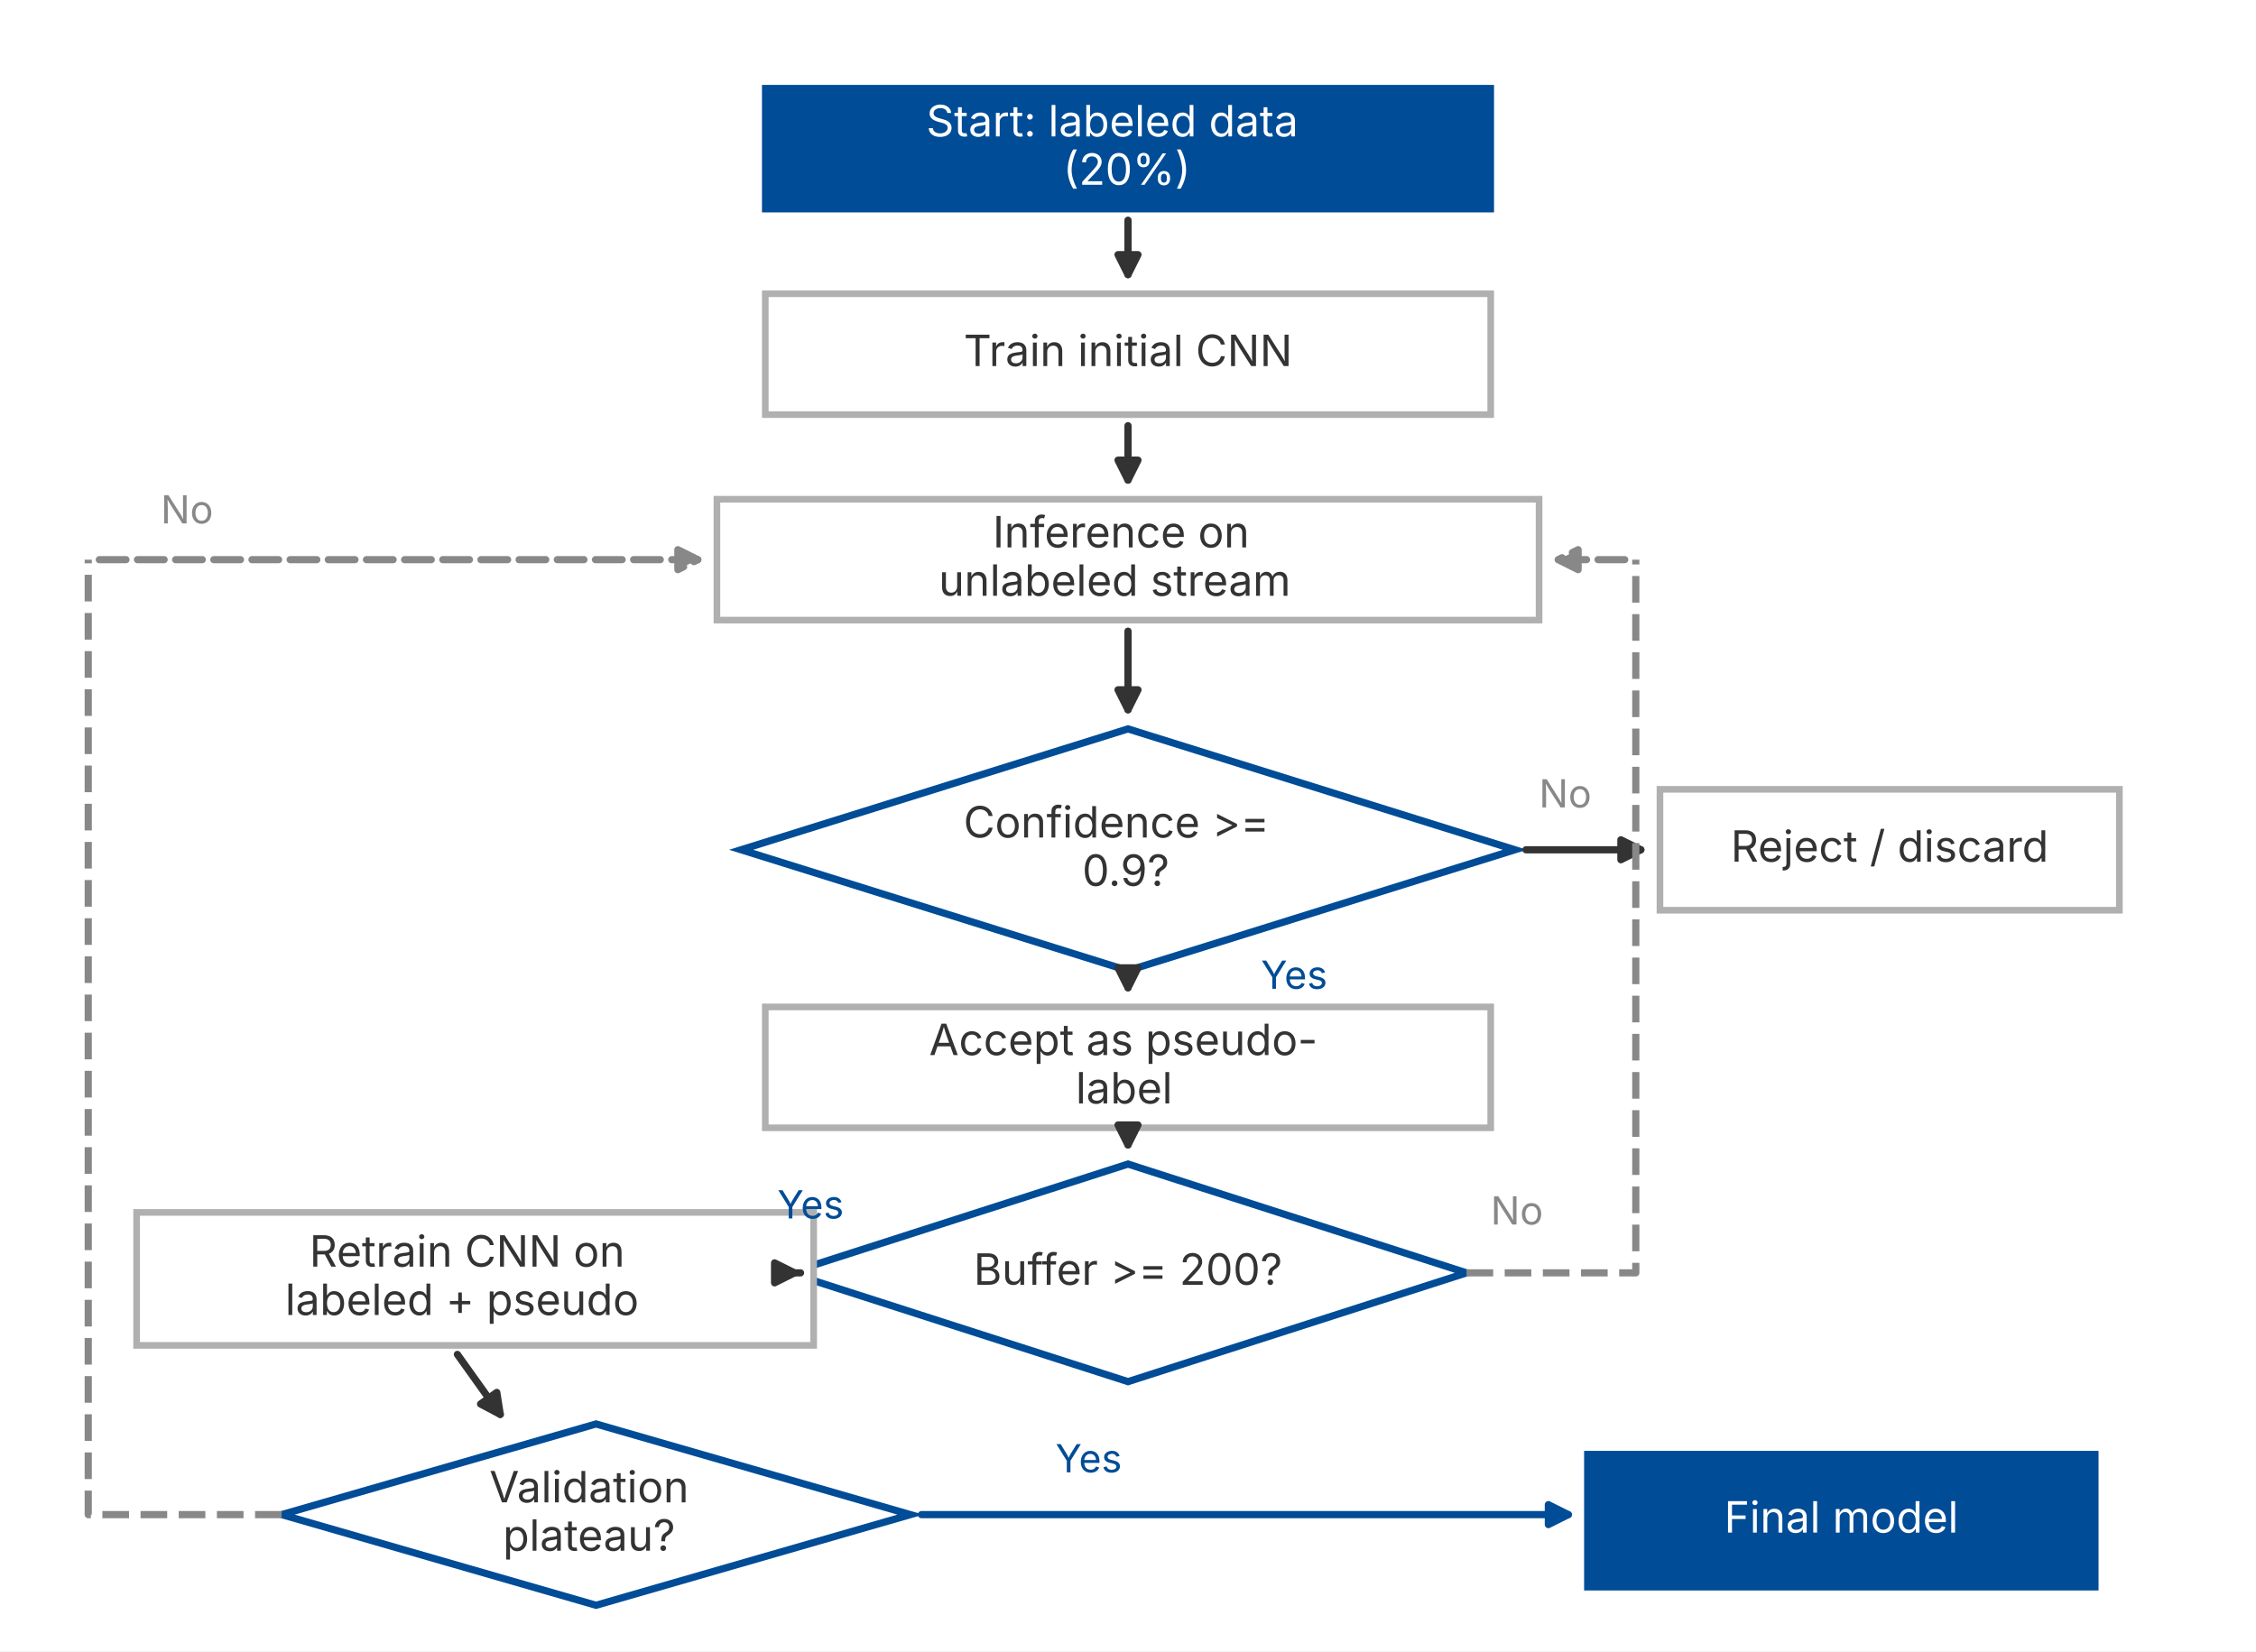
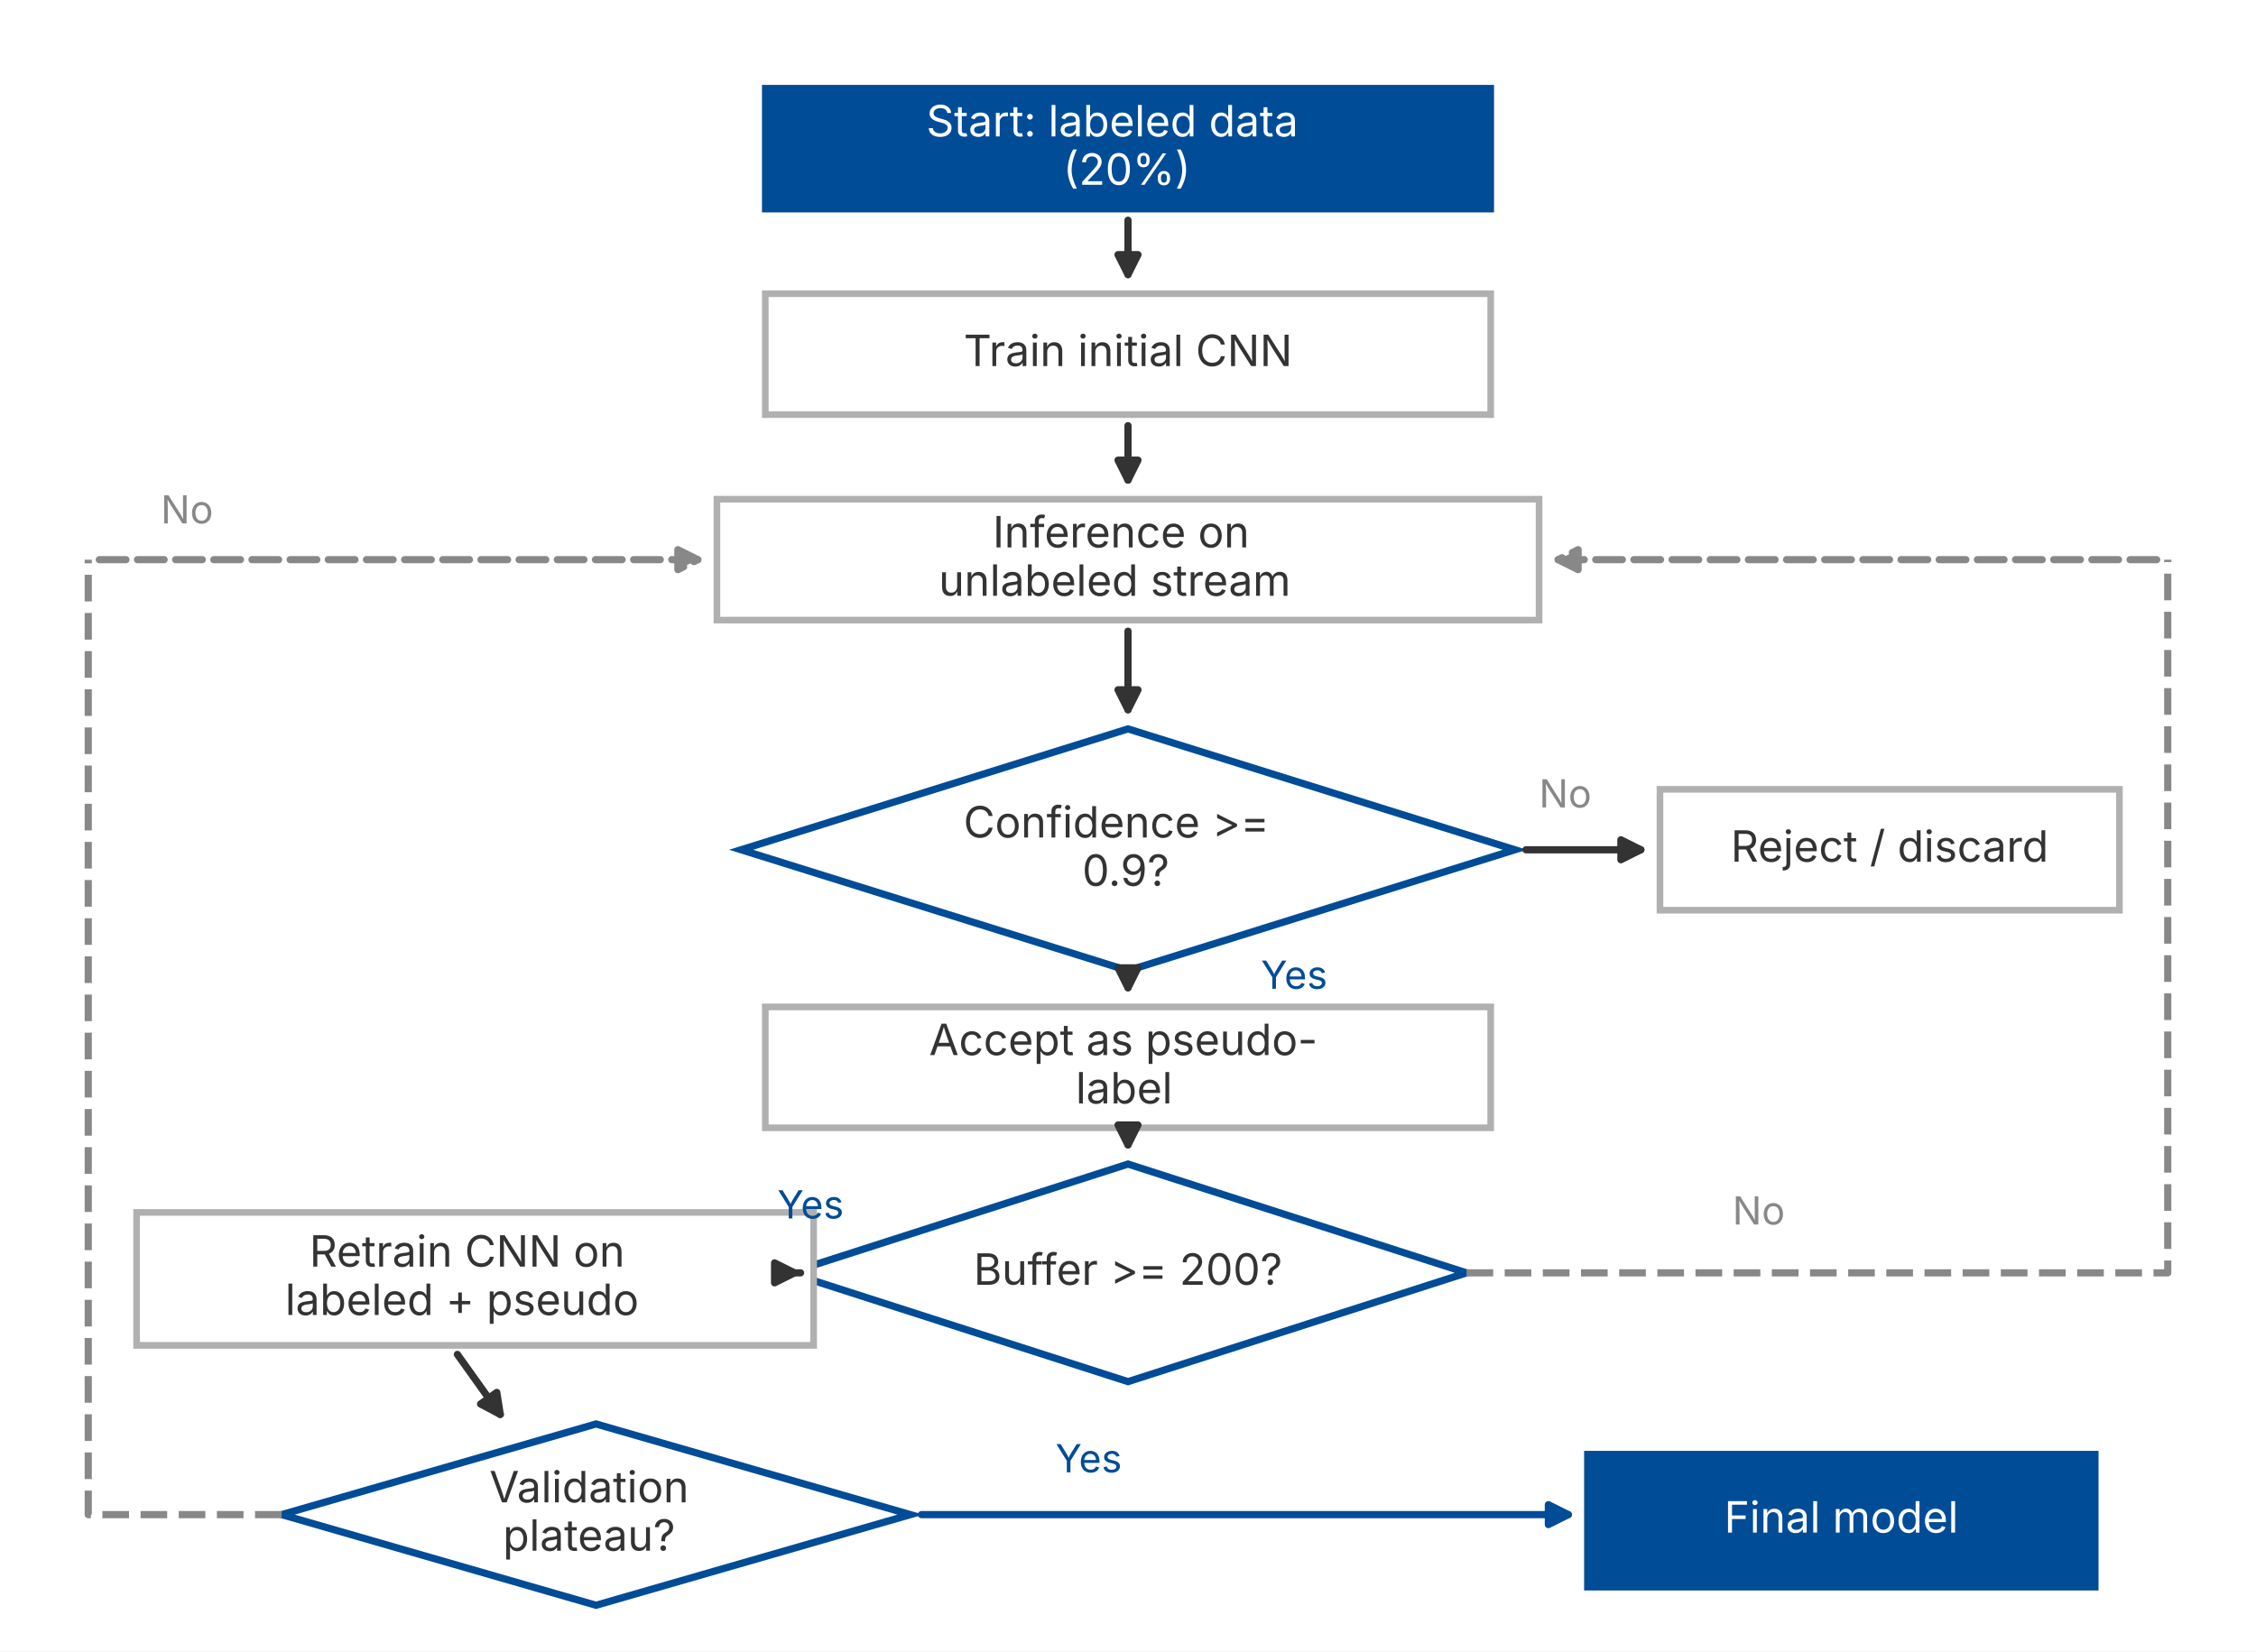
<svg xmlns="http://www.w3.org/2000/svg" width="407.282pt" height="298.148pt" viewBox="0 0 407.282 298.148" version="1.1">
  <defs>
    <style type="text/css">*{stroke-linejoin: round; stroke-linecap: butt}</style>
  </defs>
  <g id="figure_1">
    <g id="patch_1">
      <path d="M 0 298.148  L 407.282 298.148  L 407.282 0  L 0 0  z " style="fill: #ffffff" />
    </g>
    <g id="axes_1">
      <g id="patch_2">
-         <path d="M 138.161 37.757  L 269.121 37.757  L 269.121 15.931  L 138.161 15.931  z " clip-path="url(#pa887831122)" style="fill: #004c97; stroke: #004c97; stroke-width: 1.2; stroke-linejoin: miter" />
+         <path d="M 138.161 37.757  L 269.121 37.757  L 269.121 15.931  L 138.161 15.931  z " clip-path="url(#pa715b268a1)" style="fill: #004c97; stroke: #004c97; stroke-width: 1.2; stroke-linejoin: miter" />
      </g>
      <g id="patch_3">
-         <path d="M 138.161 74.863  L 269.121 74.863  L 269.121 53.036  L 138.161 53.036  z " clip-path="url(#pa887831122)" style="fill: #ffffff; stroke: #b0b0b0; stroke-width: 1.2; stroke-linejoin: miter" />
+         <path d="M 138.161 74.863  L 269.121 74.863  L 269.121 53.036  L 138.161 53.036  z " clip-path="url(#pa715b268a1)" style="fill: #ffffff; stroke: #b0b0b0; stroke-width: 1.2; stroke-linejoin: miter" />
      </g>
      <g id="patch_4">
-         <path d="M 129.43 111.969  L 277.852 111.969  L 277.852 90.142  L 129.43 90.142  z " clip-path="url(#pa887831122)" style="fill: #ffffff; stroke: #b0b0b0; stroke-width: 1.2; stroke-linejoin: miter" />
+         <path d="M 129.43 111.969  L 277.852 111.969  L 277.852 90.142  L 129.43 90.142  z " clip-path="url(#pa715b268a1)" style="fill: #ffffff; stroke: #b0b0b0; stroke-width: 1.2; stroke-linejoin: miter" />
      </g>
      <g id="patch_5">
-         <path d="M 203.641 131.613  L 273.487 153.439  L 203.641 175.266  L 133.795 153.439  z " clip-path="url(#pa887831122)" style="fill: #ffffff; stroke: #004c97; stroke-width: 1.3; stroke-linejoin: miter" />
+         <path d="M 203.641 131.613  L 273.487 153.439  L 203.641 175.266  L 133.795 153.439  z " clip-path="url(#pa715b268a1)" style="fill: #ffffff; stroke: #004c97; stroke-width: 1.3; stroke-linejoin: miter" />
      </g>
      <g id="patch_6">
-         <path d="M 138.161 203.641  L 269.121 203.641  L 269.121 181.814  L 138.161 181.814  z " clip-path="url(#pa887831122)" style="fill: #ffffff; stroke: #b0b0b0; stroke-width: 1.2; stroke-linejoin: miter" />
+         <path d="M 138.161 203.641  L 269.121 203.641  L 269.121 181.814  L 138.161 181.814  z " clip-path="url(#pa715b268a1)" style="fill: #ffffff; stroke: #b0b0b0; stroke-width: 1.2; stroke-linejoin: miter" />
      </g>
      <g id="patch_7">
-         <path d="M 299.679 164.353  L 382.62 164.353  L 382.62 142.526  L 299.679 142.526  z " clip-path="url(#pa887831122)" style="fill: #ffffff; stroke: #b0b0b0; stroke-width: 1.2; stroke-linejoin: miter" />
+         <path d="M 299.679 164.353  L 382.62 164.353  L 382.62 142.526  L 299.679 142.526  z " clip-path="url(#pa715b268a1)" style="fill: #ffffff; stroke: #b0b0b0; stroke-width: 1.2; stroke-linejoin: miter" />
      </g>
      <g id="patch_8">
-         <path d="M 203.641 210.189  L 264.756 229.833  L 203.641 249.477  L 142.526 229.833  z " clip-path="url(#pa887831122)" style="fill: #ffffff; stroke: #004c97; stroke-width: 1.3; stroke-linejoin: miter" />
+         <path d="M 203.641 210.189  L 264.756 229.833  L 203.641 249.477  L 142.526 229.833  z " clip-path="url(#pa715b268a1)" style="fill: #ffffff; stroke: #004c97; stroke-width: 1.3; stroke-linejoin: miter" />
      </g>
      <g id="patch_9">
-         <path d="M 24.661 242.929  L 146.891 242.929  L 146.891 218.92  L 24.661 218.92  z " clip-path="url(#pa887831122)" style="fill: #ffffff; stroke: #b0b0b0; stroke-width: 1.2; stroke-linejoin: miter" />
+         <path d="M 24.661 242.929  L 146.891 242.929  L 146.891 218.92  L 24.661 218.92  z " clip-path="url(#pa715b268a1)" style="fill: #ffffff; stroke: #b0b0b0; stroke-width: 1.2; stroke-linejoin: miter" />
      </g>
      <g id="patch_10">
-         <path d="M 107.603 257.117  L 164.353 273.487  L 107.603 289.857  L 50.854 273.487  z " clip-path="url(#pa887831122)" style="fill: #ffffff; stroke: #004c97; stroke-width: 1.3; stroke-linejoin: miter" />
+         <path d="M 107.603 257.117  L 164.353 273.487  L 107.603 289.857  L 50.854 273.487  z " clip-path="url(#pa715b268a1)" style="fill: #ffffff; stroke: #004c97; stroke-width: 1.3; stroke-linejoin: miter" />
      </g>
      <g id="patch_11">
-         <path d="M 286.583 286.583  L 378.255 286.583  L 378.255 262.573  L 286.583 262.573  z " clip-path="url(#pa887831122)" style="fill: #004c97; stroke: #004c97; stroke-width: 1.2; stroke-linejoin: miter" />
+         <path d="M 286.583 286.583  L 378.255 286.583  L 378.255 262.573  L 286.583 262.573  z " clip-path="url(#pa715b268a1)" style="fill: #004c97; stroke: #004c97; stroke-width: 1.2; stroke-linejoin: miter" />
      </g>
      <g id="patch_12">
-         <path d="M 203.641 39.761  Q 203.641 45.399 203.641 49.583  " clip-path="url(#pa887831122)" style="fill: none; stroke: #333333; stroke-width: 1.3; stroke-linecap: round" />
-         <path d="M 205.441 45.983  L 203.641 49.583  L 201.841 45.983  z " clip-path="url(#pa887831122)" style="fill: #333333; stroke: #333333; stroke-width: 1.3; stroke-linecap: round" />
+         <path d="M 203.641 39.761  Q 203.641 45.399 203.641 49.583  " clip-path="url(#pa715b268a1)" style="fill: none; stroke: #333333; stroke-width: 1.3; stroke-linecap: round" />
+         <path d="M 205.441 45.983  L 203.641 49.583  L 201.841 45.983  z " clip-path="url(#pa715b268a1)" style="fill: #333333; stroke: #333333; stroke-width: 1.3; stroke-linecap: round" />
      </g>
      <g id="patch_13">
-         <path d="M 203.641 76.866  Q 203.641 82.504 203.641 86.689  " clip-path="url(#pa887831122)" style="fill: none; stroke: #333333; stroke-width: 1.3; stroke-linecap: round" />
-         <path d="M 205.441 83.089  L 203.641 86.689  L 201.841 83.089  z " clip-path="url(#pa887831122)" style="fill: #333333; stroke: #333333; stroke-width: 1.3; stroke-linecap: round" />
+         <path d="M 203.641 76.866  Q 203.641 82.504 203.641 86.689  " clip-path="url(#pa715b268a1)" style="fill: none; stroke: #333333; stroke-width: 1.3; stroke-linecap: round" />
+         <path d="M 205.441 83.089  L 203.641 86.689  L 201.841 83.089  z " clip-path="url(#pa715b268a1)" style="fill: #333333; stroke: #333333; stroke-width: 1.3; stroke-linecap: round" />
      </g>
      <g id="patch_14">
-         <path d="M 203.641 113.968  Q 203.641 121.789 203.641 128.156  " clip-path="url(#pa887831122)" style="fill: none; stroke: #333333; stroke-width: 1.3; stroke-linecap: round" />
-         <path d="M 205.441 124.556  L 203.641 128.156  L 201.841 124.556  z " clip-path="url(#pa887831122)" style="fill: #333333; stroke: #333333; stroke-width: 1.3; stroke-linecap: round" />
+         <path d="M 203.641 113.968  Q 203.641 121.789 203.641 128.156  " clip-path="url(#pa715b268a1)" style="fill: none; stroke: #333333; stroke-width: 1.3; stroke-linecap: round" />
+         <path d="M 205.441 124.556  L 203.641 128.156  L 201.841 124.556  z " clip-path="url(#pa715b268a1)" style="fill: #333333; stroke: #333333; stroke-width: 1.3; stroke-linecap: round" />
      </g>
      <g id="patch_15">
-         <path d="M 203.641 177.264  Q 203.641 178.537 203.641 178.357  " clip-path="url(#pa887831122)" style="fill: none; stroke: #333333; stroke-width: 1.3; stroke-linecap: round" />
-         <path d="M 205.441 174.757  L 203.641 178.357  L 201.841 174.757  z " clip-path="url(#pa887831122)" style="fill: #333333; stroke: #333333; stroke-width: 1.3; stroke-linecap: round" />
+         <path d="M 203.641 177.264  Q 203.641 178.537 203.641 178.357  " clip-path="url(#pa715b268a1)" style="fill: none; stroke: #333333; stroke-width: 1.3; stroke-linecap: round" />
+         <path d="M 205.441 174.757  L 203.641 178.357  L 201.841 174.757  z " clip-path="url(#pa715b268a1)" style="fill: #333333; stroke: #333333; stroke-width: 1.3; stroke-linecap: round" />
      </g>
      <g id="patch_16">
-         <path d="M 203.641 205.639  Q 203.641 206.912 203.641 206.732  " clip-path="url(#pa887831122)" style="fill: none; stroke: #333333; stroke-width: 1.3; stroke-linecap: round" />
-         <path d="M 205.441 203.132  L 203.641 206.732  L 201.841 203.132  z " clip-path="url(#pa887831122)" style="fill: #333333; stroke: #333333; stroke-width: 1.3; stroke-linecap: round" />
+         <path d="M 203.641 205.639  Q 203.641 206.912 203.641 206.732  " clip-path="url(#pa715b268a1)" style="fill: none; stroke: #333333; stroke-width: 1.3; stroke-linecap: round" />
+         <path d="M 205.441 203.132  L 203.641 206.732  L 201.841 203.132  z " clip-path="url(#pa715b268a1)" style="fill: #333333; stroke: #333333; stroke-width: 1.3; stroke-linecap: round" />
      </g>
      <g id="patch_17">
-         <path d="M 144.525 229.833  Q 144.708 229.833 143.437 229.833  " clip-path="url(#pa887831122)" style="fill: none; stroke: #333333; stroke-width: 1.3; stroke-linecap: round" />
-         <path d="M 139.837 228.033  L 143.437 229.833  L 139.837 231.633  z " clip-path="url(#pa887831122)" style="fill: #333333; stroke: #333333; stroke-width: 1.3; stroke-linecap: round" />
+         <path d="M 144.525 229.833  Q 144.708 229.833 143.437 229.833  " clip-path="url(#pa715b268a1)" style="fill: none; stroke: #333333; stroke-width: 1.3; stroke-linecap: round" />
+         <path d="M 139.837 228.033  L 143.437 229.833  L 139.837 231.633  z " clip-path="url(#pa715b268a1)" style="fill: #333333; stroke: #333333; stroke-width: 1.3; stroke-linecap: round" />
      </g>
      <g id="patch_18">
-         <path d="M 82.575 244.559  Q 86.868 250.569 90.316 255.396  " clip-path="url(#pa887831122)" style="fill: none; stroke: #333333; stroke-width: 1.3; stroke-linecap: round" />
-         <path d="M 89.688 251.42  L 90.316 255.396  L 86.759 253.513  z " clip-path="url(#pa887831122)" style="fill: #333333; stroke: #333333; stroke-width: 1.3; stroke-linecap: round" />
+         <path d="M 82.575 244.559  Q 86.868 250.569 90.316 255.396  " clip-path="url(#pa715b268a1)" style="fill: none; stroke: #333333; stroke-width: 1.3; stroke-linecap: round" />
+         <path d="M 89.688 251.42  L 90.316 255.396  L 86.759 253.513  z " clip-path="url(#pa715b268a1)" style="fill: #333333; stroke: #333333; stroke-width: 1.3; stroke-linecap: round" />
      </g>
      <g id="patch_19">
-         <path d="M 166.356 273.487  Q 225.469 273.487 283.13 273.487  " clip-path="url(#pa887831122)" style="fill: none; stroke: #004c97; stroke-width: 1.3; stroke-linecap: round" />
-         <path d="M 279.53 271.687  L 283.13 273.487  L 279.53 275.287  z " clip-path="url(#pa887831122)" style="fill: #004c97; stroke: #004c97; stroke-width: 1.3; stroke-linecap: round" />
+         <path d="M 166.356 273.487  Q 225.469 273.487 283.13 273.487  " clip-path="url(#pa715b268a1)" style="fill: none; stroke: #004c97; stroke-width: 1.3; stroke-linecap: round" />
+         <path d="M 279.53 271.687  L 283.13 273.487  L 279.53 275.287  z " clip-path="url(#pa715b268a1)" style="fill: #004c97; stroke: #004c97; stroke-width: 1.3; stroke-linecap: round" />
      </g>
      <g id="patch_20">
-         <path d="M 17.929 101.055  Q 72.681 101.055 125.979 101.055  " clip-path="url(#pa887831122)" style="fill: none; stroke-dasharray: 4.81,2.08; stroke-dashoffset: 0; stroke: #888888; stroke-width: 1.3; stroke-linecap: round" />
-         <path d="M 122.379 99.255  L 125.979 101.055  L 122.379 102.855  z " clip-path="url(#pa887831122)" style="fill: #888888; stroke-dasharray: 4.81,2.08; stroke-dashoffset: 0; stroke: #888888; stroke-width: 1.3; stroke-linecap: round" />
+         <path d="M 17.929 101.055  Q 72.681 101.055 125.979 101.055  " clip-path="url(#pa715b268a1)" style="fill: none; stroke-dasharray: 4.81,2.08; stroke-dashoffset: 0; stroke: #888888; stroke-width: 1.3; stroke-linecap: round" />
+         <path d="M 122.379 99.255  L 125.979 101.055  L 122.379 102.855  z " clip-path="url(#pa715b268a1)" style="fill: #888888; stroke-dasharray: 4.81,2.08; stroke-dashoffset: 0; stroke: #888888; stroke-width: 1.3; stroke-linecap: round" />
      </g>
      <g id="patch_21">
-         <path d="M 293.314 101.055  Q 286.581 101.055 281.302 101.055  " clip-path="url(#pa887831122)" style="fill: none; stroke-dasharray: 4.81,2.08; stroke-dashoffset: 0; stroke: #888888; stroke-width: 1.3; stroke-linecap: round" />
-         <path d="M 284.902 102.855  L 281.302 101.055  L 284.902 99.255  z " clip-path="url(#pa887831122)" style="fill: #888888; stroke-dasharray: 4.81,2.08; stroke-dashoffset: 0; stroke: #888888; stroke-width: 1.3; stroke-linecap: round" />
+         <path d="M 389.353 101.055  Q 334.601 101.055 281.303 101.055  " clip-path="url(#pa715b268a1)" style="fill: none; stroke-dasharray: 4.81,2.08; stroke-dashoffset: 0; stroke: #888888; stroke-width: 1.3; stroke-linecap: round" />
+         <path d="M 284.903 102.855  L 281.303 101.055  L 284.903 99.255  z " clip-path="url(#pa715b268a1)" style="fill: #888888; stroke-dasharray: 4.81,2.08; stroke-dashoffset: 0; stroke: #888888; stroke-width: 1.3; stroke-linecap: round" />
      </g>
      <g id="patch_22">
-         <path d="M 275.485 153.439  Q 286.582 153.439 296.226 153.439  " clip-path="url(#pa887831122)" style="fill: none; stroke: #333333; stroke-width: 1.3; stroke-linecap: round" />
-         <path d="M 292.626 151.639  L 296.226 153.439  L 292.626 155.239  z " clip-path="url(#pa887831122)" style="fill: #333333; stroke: #333333; stroke-width: 1.3; stroke-linecap: round" />
+         <path d="M 275.485 153.439  Q 286.582 153.439 296.226 153.439  " clip-path="url(#pa715b268a1)" style="fill: none; stroke: #333333; stroke-width: 1.3; stroke-linecap: round" />
+         <path d="M 292.626 151.639  L 296.226 153.439  L 292.626 155.239  z " clip-path="url(#pa715b268a1)" style="fill: #333333; stroke: #333333; stroke-width: 1.3; stroke-linecap: round" />
      </g>
      <g id="line2d_1">
-         <path d="M 50.854 273.487  L 15.931 273.487  L 15.931 101.055  " clip-path="url(#pa887831122)" style="fill: none; stroke-dasharray: 4.81,2.08; stroke-dashoffset: 0; stroke: #888888; stroke-width: 1.3" />
+         <path d="M 50.854 273.487  L 15.931 273.487  L 15.931 101.055  " clip-path="url(#pa715b268a1)" style="fill: none; stroke-dasharray: 4.81,2.08; stroke-dashoffset: 0; stroke: #888888; stroke-width: 1.3" />
      </g>
      <g id="line2d_2">
-         <path d="M 264.756 229.833  L 295.313 229.833  L 295.313 101.055  " clip-path="url(#pa887831122)" style="fill: none; stroke-dasharray: 4.81,2.08; stroke-dashoffset: 0; stroke: #888888; stroke-width: 1.3" />
+         <path d="M 264.756 229.833  L 391.351 229.833  L 391.351 101.055  " clip-path="url(#pa715b268a1)" style="fill: none; stroke-dasharray: 4.81,2.08; stroke-dashoffset: 0; stroke: #888888; stroke-width: 1.3" />
      </g>
      <g id="text_1">
        <text style="font-size: 7.8px; font-family: 'Inter', 'Helvetica', 'Arial', 'DejaVu Sans', sans-serif; fill: #ffffff" transform="translate(167.2284 24.62926)">Start: labeled data</text>
        <text style="font-size: 7.8px; font-family: 'Inter', 'Helvetica', 'Arial', 'DejaVu Sans', sans-serif; fill: #ffffff" transform="translate(191.9294 33.36355)">(20%)</text>
      </g>
      <g id="text_2">
        <text style="font-size: 7.8px; font-family: 'Inter', 'Helvetica', 'Arial', 'DejaVu Sans', sans-serif; text-anchor: middle; fill: #333333" x="203.641" y="66.102" transform="rotate(-0 203.6409 66.10192)">Train initial CNN</text>
      </g>
      <g id="text_3">
        <text style="font-size: 7.8px; font-family: 'Inter', 'Helvetica', 'Arial', 'DejaVu Sans', sans-serif; fill: #333333" transform="translate(179.2178 98.84028)">Inference on</text>
        <text style="font-size: 7.8px; font-family: 'Inter', 'Helvetica', 'Arial', 'DejaVu Sans', sans-serif; fill: #333333" transform="translate(169.4855 107.5746)">unlabeled stream</text>
      </g>
      <g id="text_4">
        <text style="font-size: 7.8px; font-family: 'Inter', 'Helvetica', 'Arial', 'DejaVu Sans', sans-serif; fill: #333333" transform="translate(173.9364 151.2245)">Confidence &gt;=</text>
        <text style="font-size: 7.8px; font-family: 'Inter', 'Helvetica', 'Arial', 'DejaVu Sans', sans-serif; fill: #333333" transform="translate(195.3687 159.9588)">0.9?</text>
      </g>
      <g id="text_5">
        <text style="font-size: 7.8px; font-family: 'Inter', 'Helvetica', 'Arial', 'DejaVu Sans', sans-serif; fill: #333333" transform="translate(167.7262 190.5127)">Accept as pseudo-</text>
        <text style="font-size: 7.8px; font-family: 'Inter', 'Helvetica', 'Arial', 'DejaVu Sans', sans-serif; fill: #333333" transform="translate(194.2084 199.247)">label</text>
      </g>
      <g id="text_6">
        <text style="font-size: 7.8px; font-family: 'Inter', 'Helvetica', 'Arial', 'DejaVu Sans', sans-serif; text-anchor: middle; fill: #333333" x="341.15" y="155.592" transform="rotate(-0 341.1496 155.5917)">Reject / discard</text>
      </g>
      <g id="text_7">
        <text style="font-size: 7.8px; font-family: 'Inter', 'Helvetica', 'Arial', 'DejaVu Sans', sans-serif; text-anchor: middle; fill: #333333" x="203.641" y="231.985" transform="rotate(-0 203.6409 231.9854)">Buffer &gt;= 200?</text>
      </g>
      <g id="text_8">
        <text style="font-size: 7.8px; font-family: 'Inter', 'Helvetica', 'Arial', 'DejaVu Sans', sans-serif; fill: #333333" transform="translate(55.86947 228.7096)">Retrain CNN on</text>
        <text style="font-size: 7.8px; font-family: 'Inter', 'Helvetica', 'Arial', 'DejaVu Sans', sans-serif; fill: #333333" transform="translate(51.48014 237.4439)">labeled + pseudo</text>
      </g>
      <g id="text_9">
        <text style="font-size: 7.8px; font-family: 'Inter', 'Helvetica', 'Arial', 'DejaVu Sans', sans-serif; fill: #333333" transform="translate(88.34446 271.2718)">Validation</text>
        <text style="font-size: 7.8px; font-family: 'Inter', 'Helvetica', 'Arial', 'DejaVu Sans', sans-serif; fill: #333333" transform="translate(90.79354 280.0061)">plateau?</text>
      </g>
      <g id="text_10">
        <text style="font-size: 7.8px; font-family: 'Inter', 'Helvetica', 'Arial', 'DejaVu Sans', sans-serif; text-anchor: middle; fill: #ffffff" x="332.419" y="276.73" transform="rotate(-0 332.4189 276.7303)">Final model</text>
      </g>
      <g id="text_11">
        <text style="font-size: 7px; font-family: 'Inter', 'Helvetica', 'Arial', 'DejaVu Sans', sans-serif; text-anchor: start; fill: #004c97" x="227.65" y="178.54" transform="rotate(-0 227.6504 178.5402)">Yes</text>
      </g>
      <g id="text_12">
        <text style="font-size: 7px; font-family: 'Inter', 'Helvetica', 'Arial', 'DejaVu Sans', sans-serif; text-anchor: start; fill: #004c97" x="140.343" y="220.011" transform="rotate(-0 140.3433 220.011)">Yes</text>
      </g>
      <g id="text_13">
        <text style="font-size: 7px; font-family: 'Inter', 'Helvetica', 'Arial', 'DejaVu Sans', sans-serif; text-anchor: start; fill: #004c97" x="190.545" y="265.847" transform="rotate(-0 190.5449 265.8472)">Yes</text>
      </g>
      <g id="text_14">
        <text style="font-size: 7px; font-family: 'Inter', 'Helvetica', 'Arial', 'DejaVu Sans', sans-serif; text-anchor: start; fill: #888888" x="29.027" y="94.507" transform="rotate(-0 29.02677 94.50709)">No</text>
      </g>
      <g id="text_15">
-         <text style="font-size: 7px; font-family: 'Inter', 'Helvetica', 'Arial', 'DejaVu Sans', sans-serif; text-anchor: start; fill: #888888" x="269.121" y="221.102" transform="rotate(-0 269.1213 221.1024)">No</text>
+         <text style="font-size: 7px; font-family: 'Inter', 'Helvetica', 'Arial', 'DejaVu Sans', sans-serif; text-anchor: start; fill: #888888" x="312.775" y="221.102" transform="rotate(-0 312.7748 221.1024)">No</text>
      </g>
      <g id="text_16">
        <text style="font-size: 7px; font-family: 'Inter', 'Helvetica', 'Arial', 'DejaVu Sans', sans-serif; text-anchor: start; fill: #888888" x="277.852" y="145.8" transform="rotate(-0 277.852 145.8)">No</text>
      </g>
    </g>
  </g>
  <defs>
-     <clipPath id="pa887831122">
+     <clipPath id="pa715b268a1">
      <rect x="7.2" y="7.2" width="392.882" height="283.748" />
    </clipPath>
  </defs>
</svg>
